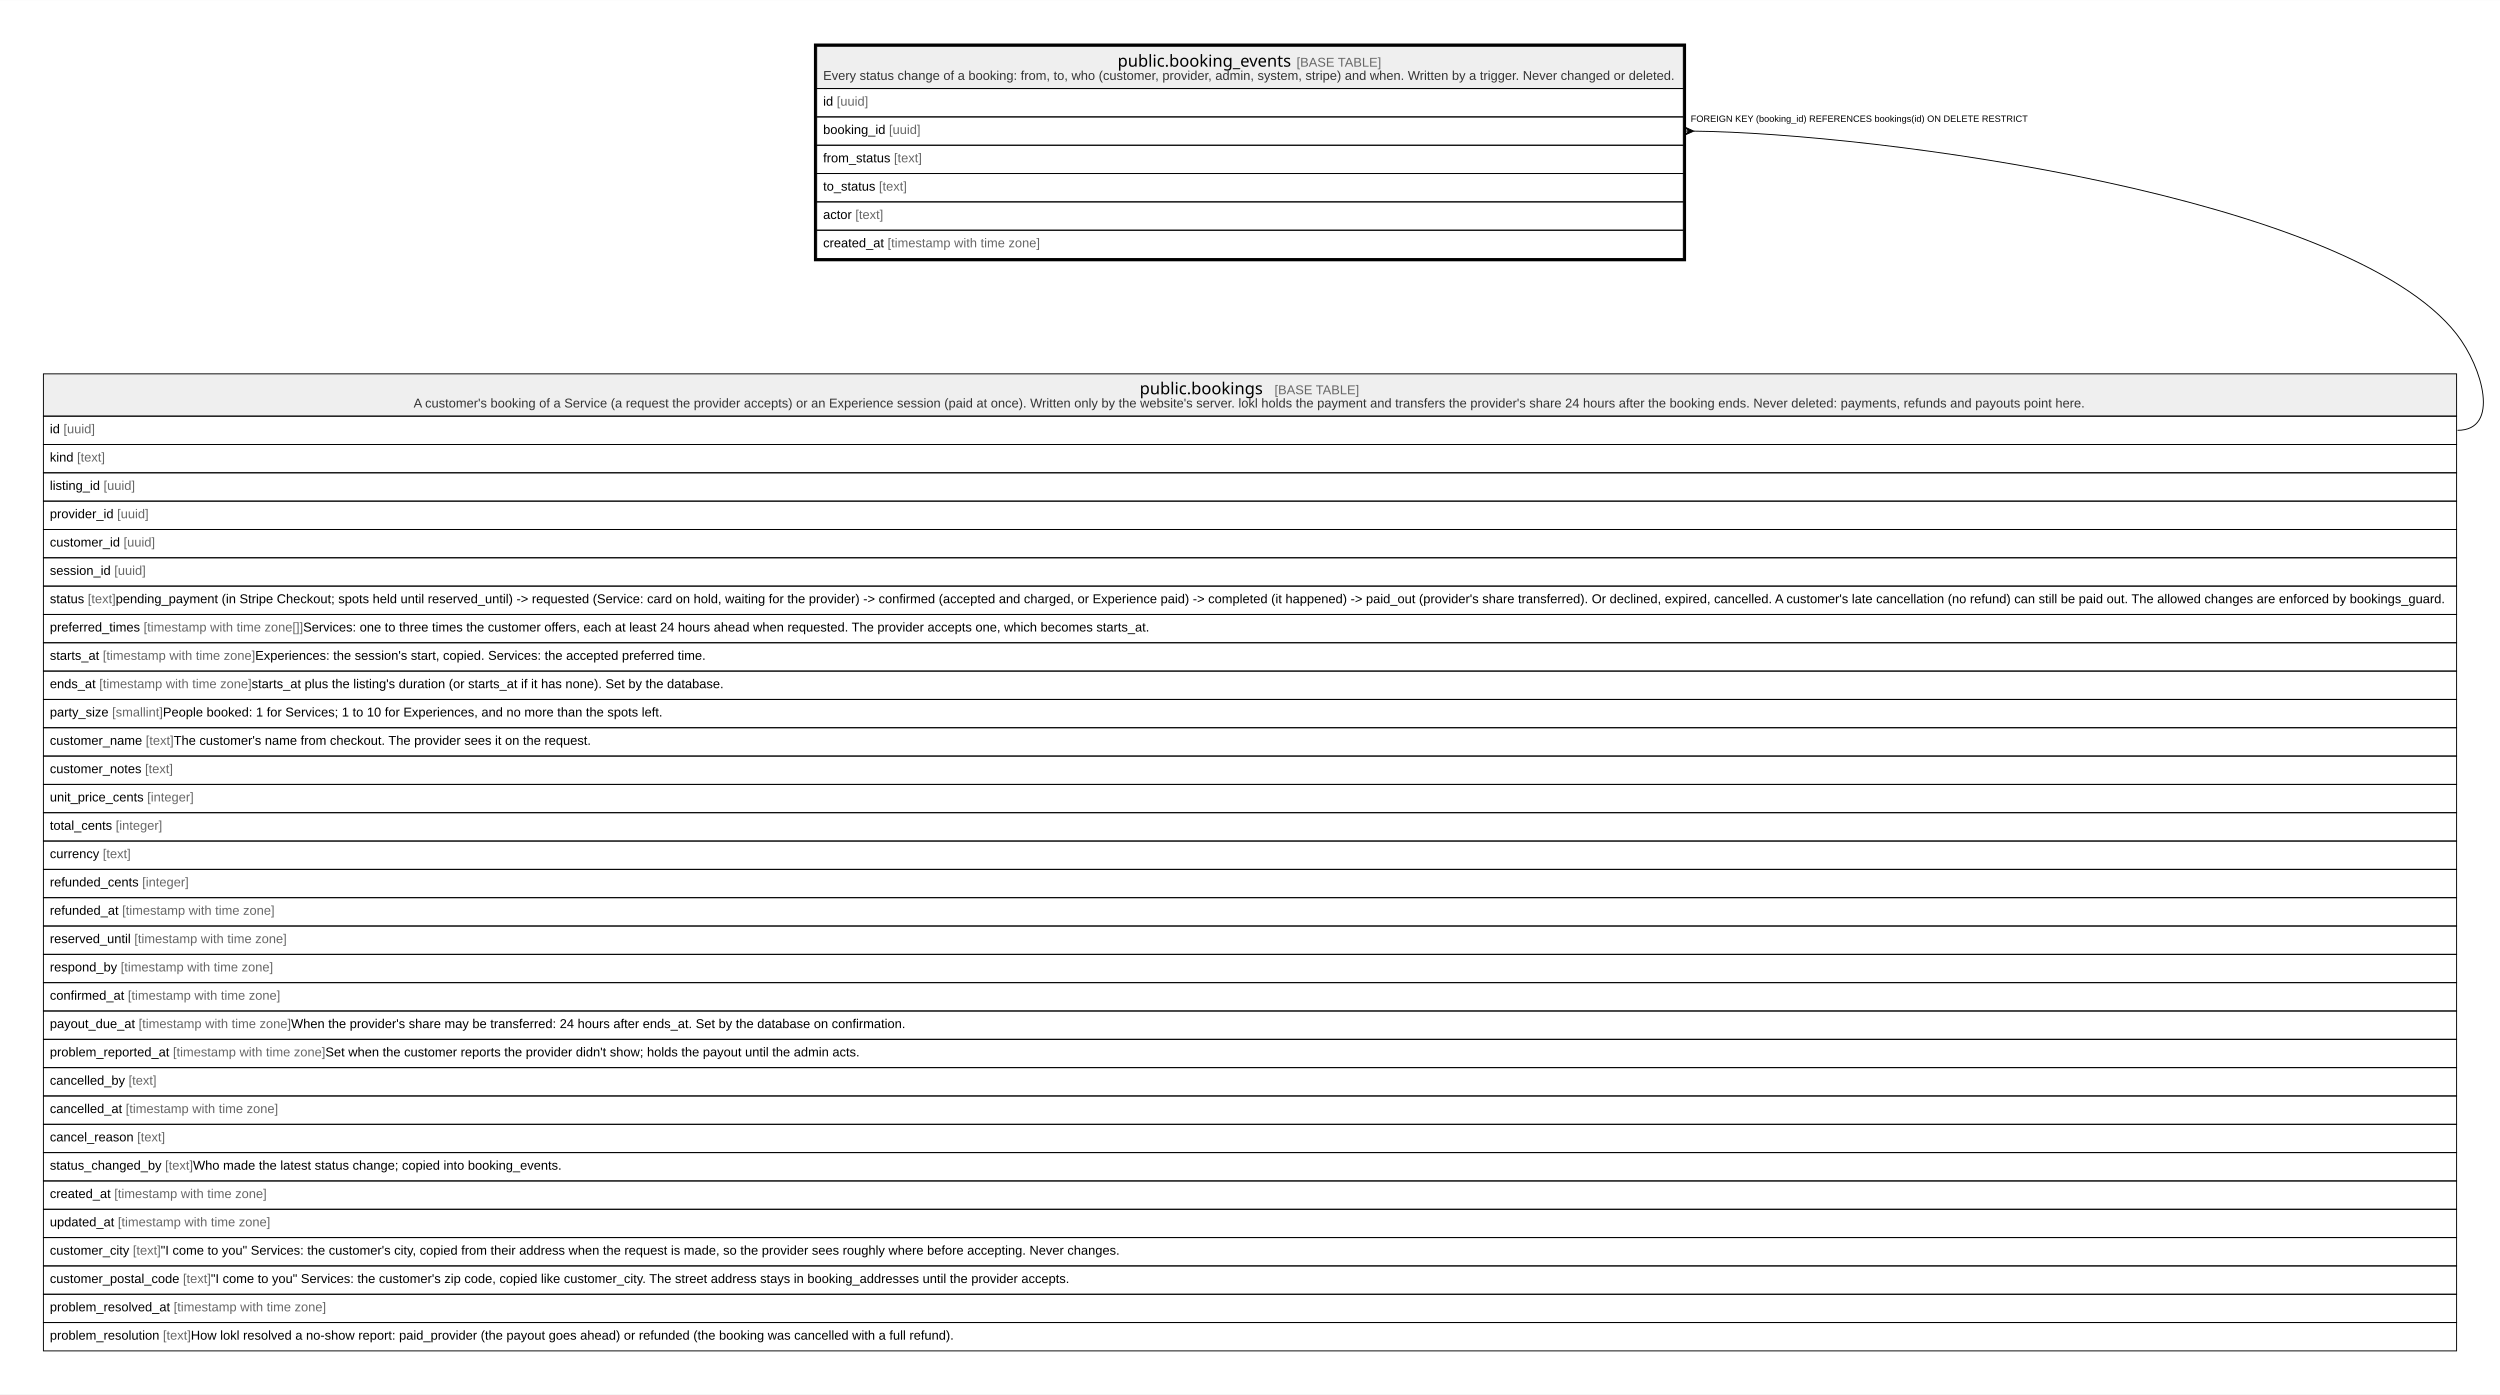
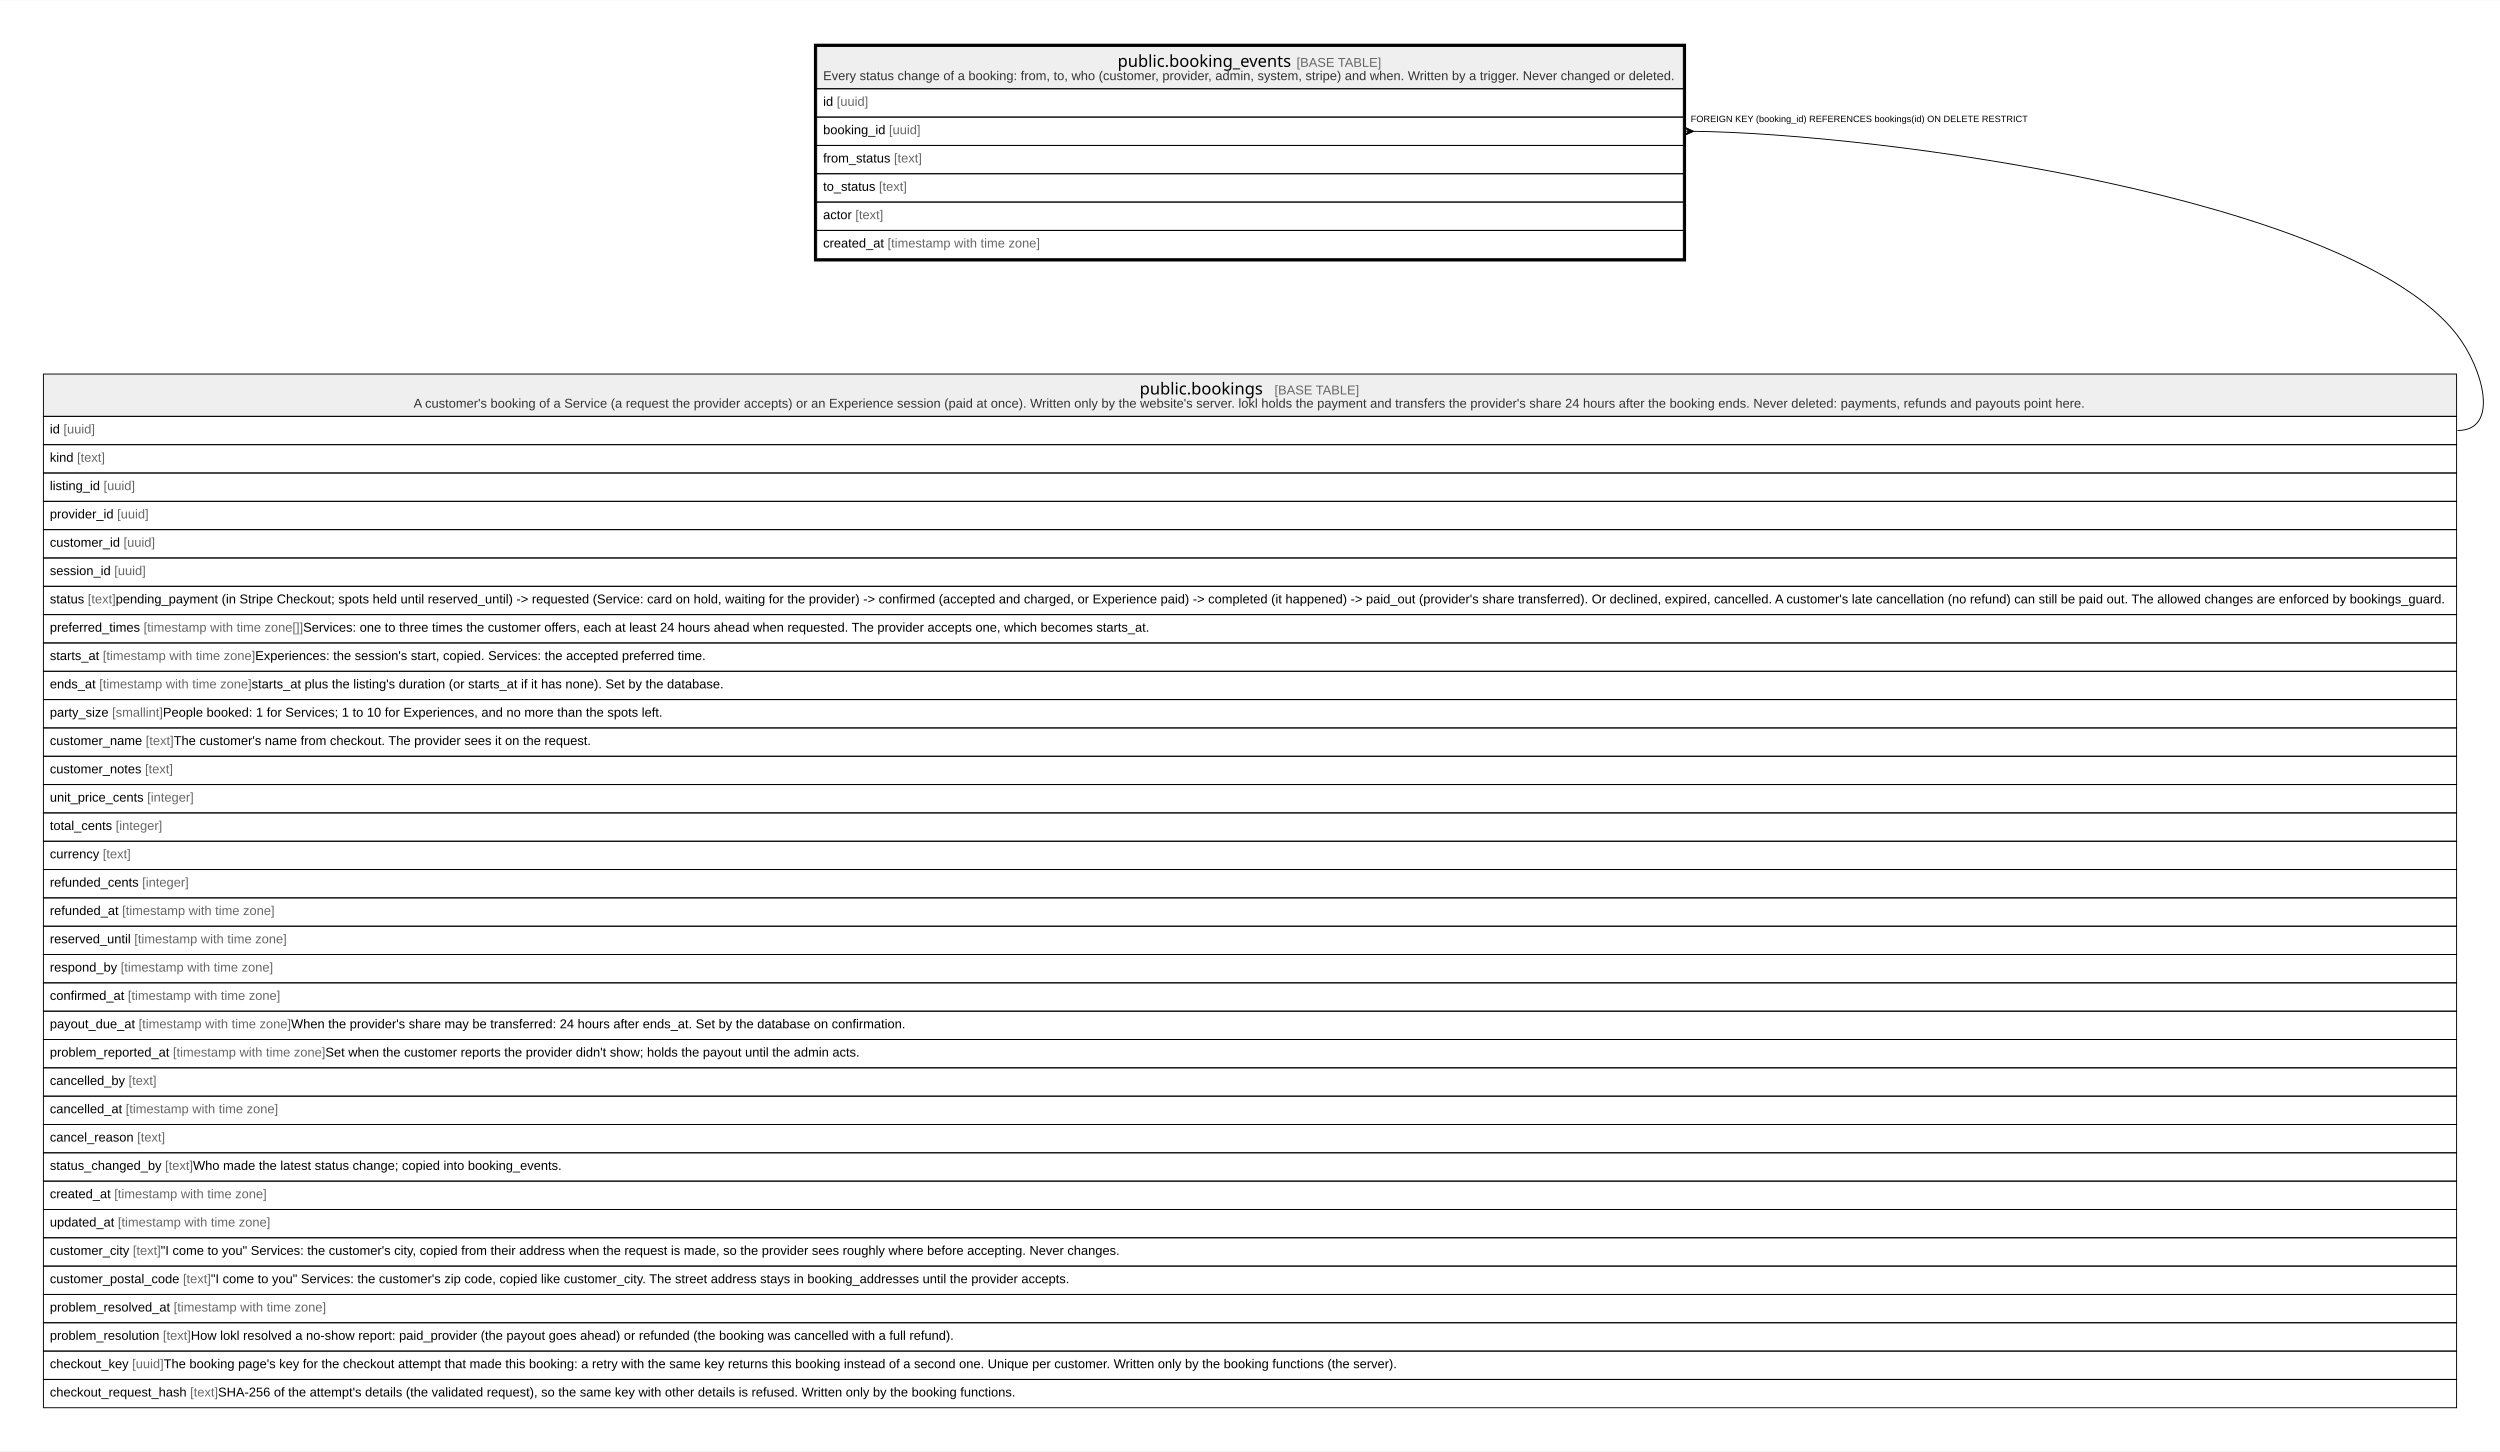
- <svg xmlns="http://www.w3.org/2000/svg" width="2718pt" height="1516pt" viewBox="0.00 0.00 2718.41 1516.00">
-   <g id="graph0" class="graph" transform="scale(1 1) rotate(0) translate(4 1512)">
-     <polygon fill="white" stroke="none" points="-4,4 -4,-1512 2714.41,-1512 2714.41,4 -4,4" />
+ <svg xmlns="http://www.w3.org/2000/svg" width="2718pt" height="1578pt" viewBox="0.00 0.00 2718.41 1577.60">
+   <g id="graph0" class="graph" transform="scale(1 1) rotate(0) translate(4 1573.6)">
+     <polygon fill="white" stroke="none" points="-4,4 -4,-1573.6 2714.41,-1573.6 2714.41,4 -4,4" />
    <g id="node1" class="node">
-       <polygon fill="#efefef" stroke="none" points="884.04,-1415.8 884.04,-1461.8 1826.37,-1461.8 1826.37,-1415.8 884.04,-1415.8" />
-       <polygon fill="none" stroke="black" points="884.04,-1415.8 884.04,-1461.8 1826.37,-1461.8 1826.37,-1415.8 884.04,-1415.8" />
-       <text text-anchor="start" x="1211.22" y="-1439.6" font-family="Arial Bold" font-size="18.00">public.booking_events</text>
-       <text text-anchor="start" x="1374.7" y="-1439.6" font-family="Arial" font-size="14.00">    </text>
-       <text text-anchor="start" x="1405.82" y="-1439.6" font-family="Arial" font-size="14.00" fill="#666666">[BASE TABLE]</text>
-       <text text-anchor="start" x="891.04" y="-1425.2" font-family="Arial" font-size="14.00" fill="#333333">Every status change of a booking: from, to, who (customer, provider, admin, system, stripe) and when. Written by a trigger. Never changed or deleted.</text>
+       <polygon fill="#efefef" stroke="none" points="884.04,-1477.4 884.04,-1523.4 1826.37,-1523.4 1826.37,-1477.4 884.04,-1477.4" />
+       <polygon fill="none" stroke="black" points="884.04,-1477.4 884.04,-1523.4 1826.37,-1523.4 1826.37,-1477.4 884.04,-1477.4" />
+       <text text-anchor="start" x="1211.22" y="-1501.2" font-family="Arial Bold" font-size="18.00">public.booking_events</text>
+       <text text-anchor="start" x="1374.7" y="-1501.2" font-family="Arial" font-size="14.00">    </text>
+       <text text-anchor="start" x="1405.82" y="-1501.2" font-family="Arial" font-size="14.00" fill="#666666">[BASE TABLE]</text>
+       <text text-anchor="start" x="891.04" y="-1486.8" font-family="Arial" font-size="14.00" fill="#333333">Every status change of a booking: from, to, who (customer, provider, admin, system, stripe) and when. Written by a trigger. Never changed or deleted.</text>
+       <polygon fill="none" stroke="black" points="884.04,-1446.6 884.04,-1477.4 1826.37,-1477.4 1826.37,-1446.6 884.04,-1446.6" />
+       <text text-anchor="start" x="891.04" y="-1458.8" font-family="Arial" font-size="14.00">id </text>
+       <text text-anchor="start" x="905.83" y="-1458.8" font-family="Arial" font-size="14.00" fill="#666666">[uuid]</text>
+       <polygon fill="none" stroke="black" points="884.04,-1415.8 884.04,-1446.6 1826.37,-1446.6 1826.37,-1415.8 884.04,-1415.8" />
+       <text text-anchor="start" x="891.04" y="-1428" font-family="Arial" font-size="14.00">booking_id </text>
+       <text text-anchor="start" x="962.65" y="-1428" font-family="Arial" font-size="14.00" fill="#666666">[uuid]</text>
      <polygon fill="none" stroke="black" points="884.04,-1385 884.04,-1415.8 1826.37,-1415.8 1826.37,-1385 884.04,-1385" />
-       <text text-anchor="start" x="891.04" y="-1397.2" font-family="Arial" font-size="14.00">id </text>
-       <text text-anchor="start" x="905.83" y="-1397.2" font-family="Arial" font-size="14.00" fill="#666666">[uuid]</text>
+       <text text-anchor="start" x="891.04" y="-1397.2" font-family="Arial" font-size="14.00">from_status </text>
+       <text text-anchor="start" x="968.07" y="-1397.2" font-family="Arial" font-size="14.00" fill="#666666">[text]</text>
      <polygon fill="none" stroke="black" points="884.04,-1354.2 884.04,-1385 1826.37,-1385 1826.37,-1354.2 884.04,-1354.2" />
-       <text text-anchor="start" x="891.04" y="-1366.4" font-family="Arial" font-size="14.00">booking_id </text>
-       <text text-anchor="start" x="962.65" y="-1366.4" font-family="Arial" font-size="14.00" fill="#666666">[uuid]</text>
+       <text text-anchor="start" x="891.04" y="-1366.4" font-family="Arial" font-size="14.00">to_status </text>
+       <text text-anchor="start" x="951.74" y="-1366.4" font-family="Arial" font-size="14.00" fill="#666666">[text]</text>
      <polygon fill="none" stroke="black" points="884.04,-1323.4 884.04,-1354.2 1826.37,-1354.2 1826.37,-1323.4 884.04,-1323.4" />
-       <text text-anchor="start" x="891.04" y="-1335.6" font-family="Arial" font-size="14.00">from_status </text>
-       <text text-anchor="start" x="968.07" y="-1335.6" font-family="Arial" font-size="14.00" fill="#666666">[text]</text>
+       <text text-anchor="start" x="891.04" y="-1335.6" font-family="Arial" font-size="14.00">actor </text>
+       <text text-anchor="start" x="926.05" y="-1335.6" font-family="Arial" font-size="14.00" fill="#666666">[text]</text>
      <polygon fill="none" stroke="black" points="884.04,-1292.6 884.04,-1323.4 1826.37,-1323.4 1826.37,-1292.6 884.04,-1292.6" />
-       <text text-anchor="start" x="891.04" y="-1304.8" font-family="Arial" font-size="14.00">to_status </text>
-       <text text-anchor="start" x="951.74" y="-1304.8" font-family="Arial" font-size="14.00" fill="#666666">[text]</text>
-       <polygon fill="none" stroke="black" points="884.04,-1261.8 884.04,-1292.6 1826.37,-1292.6 1826.37,-1261.8 884.04,-1261.8" />
-       <text text-anchor="start" x="891.04" y="-1274" font-family="Arial" font-size="14.00">actor </text>
-       <text text-anchor="start" x="926.05" y="-1274" font-family="Arial" font-size="14.00" fill="#666666">[text]</text>
-       <polygon fill="none" stroke="black" points="884.04,-1231 884.04,-1261.8 1826.37,-1261.8 1826.37,-1231 884.04,-1231" />
-       <text text-anchor="start" x="891.04" y="-1243.2" font-family="Arial" font-size="14.00">created_at </text>
-       <text text-anchor="start" x="961.09" y="-1243.2" font-family="Arial" font-size="14.00" fill="#666666">[timestamp with time zone]</text>
-       <polygon fill="none" stroke="black" stroke-width="3" points="882.54,-1229.5 882.54,-1463.3 1827.87,-1463.3 1827.87,-1229.5 882.54,-1229.5" />
+       <text text-anchor="start" x="891.04" y="-1304.8" font-family="Arial" font-size="14.00">created_at </text>
+       <text text-anchor="start" x="961.09" y="-1304.8" font-family="Arial" font-size="14.00" fill="#666666">[timestamp with time zone]</text>
+       <polygon fill="none" stroke="black" stroke-width="3" points="882.54,-1291.1 882.54,-1524.9 1827.87,-1524.9 1827.87,-1291.1 882.54,-1291.1" />
    </g>
    <g id="node2" class="node">
-       <polygon fill="#efefef" stroke="none" points="43.2,-1059.6 43.2,-1105.6 2667.21,-1105.6 2667.21,-1059.6 43.2,-1059.6" />
-       <polygon fill="none" stroke="black" points="43.2,-1059.6 43.2,-1105.6 2667.21,-1105.6 2667.21,-1059.6 43.2,-1059.6" />
-       <text text-anchor="start" x="1235.21" y="-1083.4" font-family="Arial Bold" font-size="18.00">public.bookings</text>
-       <text text-anchor="start" x="1350.71" y="-1083.4" font-family="Arial" font-size="14.00">    </text>
-       <text text-anchor="start" x="1381.83" y="-1083.4" font-family="Arial" font-size="14.00" fill="#666666">[BASE TABLE]</text>
-       <text text-anchor="start" x="445.76" y="-1069" font-family="Arial" font-size="14.00" fill="#333333">A customer's booking of a Service (a request the provider accepts) or an Experience session (paid at once). Written only by the website's server. lokl holds the payment and transfers the provider's share 24 hours after the booking ends. Never deleted: payments, refunds and payouts point here.</text>
+       <polygon fill="#efefef" stroke="none" points="43.2,-1121.2 43.2,-1167.2 2667.21,-1167.2 2667.21,-1121.2 43.2,-1121.2" />
+       <polygon fill="none" stroke="black" points="43.2,-1121.2 43.2,-1167.2 2667.21,-1167.2 2667.21,-1121.2 43.2,-1121.2" />
+       <text text-anchor="start" x="1235.21" y="-1145" font-family="Arial Bold" font-size="18.00">public.bookings</text>
+       <text text-anchor="start" x="1350.71" y="-1145" font-family="Arial" font-size="14.00">    </text>
+       <text text-anchor="start" x="1381.83" y="-1145" font-family="Arial" font-size="14.00" fill="#666666">[BASE TABLE]</text>
+       <text text-anchor="start" x="445.76" y="-1130.6" font-family="Arial" font-size="14.00" fill="#333333">A customer's booking of a Service (a request the provider accepts) or an Experience session (paid at once). Written only by the website's server. lokl holds the payment and transfers the provider's share 24 hours after the booking ends. Never deleted: payments, refunds and payouts point here.</text>
+       <polygon fill="none" stroke="black" points="43.2,-1090.4 43.2,-1121.2 2667.21,-1121.2 2667.21,-1090.4 43.2,-1090.4" />
+       <text text-anchor="start" x="50.2" y="-1102.6" font-family="Arial" font-size="14.00">id </text>
+       <text text-anchor="start" x="64.99" y="-1102.6" font-family="Arial" font-size="14.00" fill="#666666">[uuid]</text>
+       <polygon fill="none" stroke="black" points="43.2,-1059.6 43.2,-1090.4 2667.21,-1090.4 2667.21,-1059.6 43.2,-1059.6" />
+       <text text-anchor="start" x="50.2" y="-1071.8" font-family="Arial" font-size="14.00">kind </text>
+       <text text-anchor="start" x="79.77" y="-1071.8" font-family="Arial" font-size="14.00" fill="#666666">[text]</text>
      <polygon fill="none" stroke="black" points="43.2,-1028.8 43.2,-1059.6 2667.21,-1059.6 2667.21,-1028.8 43.2,-1028.8" />
-       <text text-anchor="start" x="50.2" y="-1041" font-family="Arial" font-size="14.00">id </text>
-       <text text-anchor="start" x="64.99" y="-1041" font-family="Arial" font-size="14.00" fill="#666666">[uuid]</text>
+       <text text-anchor="start" x="50.2" y="-1041" font-family="Arial" font-size="14.00">listing_id </text>
+       <text text-anchor="start" x="108.57" y="-1041" font-family="Arial" font-size="14.00" fill="#666666">[uuid]</text>
      <polygon fill="none" stroke="black" points="43.2,-998 43.2,-1028.8 2667.21,-1028.8 2667.21,-998 43.2,-998" />
-       <text text-anchor="start" x="50.2" y="-1010.2" font-family="Arial" font-size="14.00">kind </text>
-       <text text-anchor="start" x="79.77" y="-1010.2" font-family="Arial" font-size="14.00" fill="#666666">[text]</text>
+       <text text-anchor="start" x="50.2" y="-1010.2" font-family="Arial" font-size="14.00">provider_id </text>
+       <text text-anchor="start" x="123.35" y="-1010.2" font-family="Arial" font-size="14.00" fill="#666666">[uuid]</text>
      <polygon fill="none" stroke="black" points="43.2,-967.2 43.2,-998 2667.21,-998 2667.21,-967.2 43.2,-967.2" />
-       <text text-anchor="start" x="50.2" y="-979.4" font-family="Arial" font-size="14.00">listing_id </text>
-       <text text-anchor="start" x="108.57" y="-979.4" font-family="Arial" font-size="14.00" fill="#666666">[uuid]</text>
+       <text text-anchor="start" x="50.2" y="-979.4" font-family="Arial" font-size="14.00">customer_id </text>
+       <text text-anchor="start" x="130.34" y="-979.4" font-family="Arial" font-size="14.00" fill="#666666">[uuid]</text>
      <polygon fill="none" stroke="black" points="43.2,-936.4 43.2,-967.2 2667.21,-967.2 2667.21,-936.4 43.2,-936.4" />
-       <text text-anchor="start" x="50.2" y="-948.6" font-family="Arial" font-size="14.00">provider_id </text>
-       <text text-anchor="start" x="123.35" y="-948.6" font-family="Arial" font-size="14.00" fill="#666666">[uuid]</text>
+       <text text-anchor="start" x="50.2" y="-948.6" font-family="Arial" font-size="14.00">session_id </text>
+       <text text-anchor="start" x="120.24" y="-948.6" font-family="Arial" font-size="14.00" fill="#666666">[uuid]</text>
      <polygon fill="none" stroke="black" points="43.2,-905.6 43.2,-936.4 2667.21,-936.4 2667.21,-905.6 43.2,-905.6" />
-       <text text-anchor="start" x="50.2" y="-917.8" font-family="Arial" font-size="14.00">customer_id </text>
-       <text text-anchor="start" x="130.34" y="-917.8" font-family="Arial" font-size="14.00" fill="#666666">[uuid]</text>
+       <text text-anchor="start" x="50.2" y="-917.8" font-family="Arial" font-size="14.00">status </text>
+       <text text-anchor="start" x="91.44" y="-917.8" font-family="Arial" font-size="14.00" fill="#666666">[text]</text>
+       <text text-anchor="start" x="121.79" y="-917.8" font-family="Arial" font-size="14.00"> pending_payment (in Stripe Checkout; spots held until reserved_until) -&gt; requested (Service: card on hold, waiting for the provider) -&gt; confirmed (accepted and charged, or Experience paid) -&gt; completed (it happened) -&gt; paid_out (provider's share transferred). Or declined, expired, cancelled. A customer's late cancellation (no refund) can still be paid out. The allowed changes are enforced by bookings_guard.</text>
      <polygon fill="none" stroke="black" points="43.2,-874.8 43.2,-905.6 2667.21,-905.6 2667.21,-874.8 43.2,-874.8" />
-       <text text-anchor="start" x="50.2" y="-887" font-family="Arial" font-size="14.00">session_id </text>
-       <text text-anchor="start" x="120.24" y="-887" font-family="Arial" font-size="14.00" fill="#666666">[uuid]</text>
+       <text text-anchor="start" x="50.2" y="-887" font-family="Arial" font-size="14.00">preferred_times </text>
+       <text text-anchor="start" x="152.13" y="-887" font-family="Arial" font-size="14.00" fill="#666666">[timestamp with time zone[]]</text>
+       <text text-anchor="start" x="325.63" y="-887" font-family="Arial" font-size="14.00"> Services: one to three times the customer offers, each at least 24 hours ahead when requested. The provider accepts one, which becomes starts_at.</text>
      <polygon fill="none" stroke="black" points="43.2,-844 43.2,-874.8 2667.21,-874.8 2667.21,-844 43.2,-844" />
-       <text text-anchor="start" x="50.2" y="-856.2" font-family="Arial" font-size="14.00">status </text>
-       <text text-anchor="start" x="91.44" y="-856.2" font-family="Arial" font-size="14.00" fill="#666666">[text]</text>
-       <text text-anchor="start" x="121.79" y="-856.2" font-family="Arial" font-size="14.00"> pending_payment (in Stripe Checkout; spots held until reserved_until) -&gt; requested (Service: card on hold, waiting for the provider) -&gt; confirmed (accepted and charged, or Experience paid) -&gt; completed (it happened) -&gt; paid_out (provider's share transferred). Or declined, expired, cancelled. A customer's late cancellation (no refund) can still be paid out. The allowed changes are enforced by bookings_guard.</text>
+       <text text-anchor="start" x="50.2" y="-856.2" font-family="Arial" font-size="14.00">starts_at </text>
+       <text text-anchor="start" x="107.78" y="-856.2" font-family="Arial" font-size="14.00" fill="#666666">[timestamp with time zone]</text>
+       <text text-anchor="start" x="273.5" y="-856.2" font-family="Arial" font-size="14.00"> Experiences: the session's start, copied. Services: the accepted preferred time.</text>
      <polygon fill="none" stroke="black" points="43.2,-813.2 43.2,-844 2667.21,-844 2667.21,-813.2 43.2,-813.2" />
-       <text text-anchor="start" x="50.2" y="-825.4" font-family="Arial" font-size="14.00">preferred_times </text>
-       <text text-anchor="start" x="152.13" y="-825.4" font-family="Arial" font-size="14.00" fill="#666666">[timestamp with time zone[]]</text>
-       <text text-anchor="start" x="325.63" y="-825.4" font-family="Arial" font-size="14.00"> Services: one to three times the customer offers, each at least 24 hours ahead when requested. The provider accepts one, which becomes starts_at.</text>
+       <text text-anchor="start" x="50.2" y="-825.4" font-family="Arial" font-size="14.00">ends_at </text>
+       <text text-anchor="start" x="103.91" y="-825.4" font-family="Arial" font-size="14.00" fill="#666666">[timestamp with time zone]</text>
+       <text text-anchor="start" x="269.63" y="-825.4" font-family="Arial" font-size="14.00"> starts_at plus the listing's duration (or starts_at if it has none). Set by the database.</text>
      <polygon fill="none" stroke="black" points="43.2,-782.4 43.2,-813.2 2667.21,-813.2 2667.21,-782.4 43.2,-782.4" />
-       <text text-anchor="start" x="50.2" y="-794.6" font-family="Arial" font-size="14.00">starts_at </text>
-       <text text-anchor="start" x="107.78" y="-794.6" font-family="Arial" font-size="14.00" fill="#666666">[timestamp with time zone]</text>
-       <text text-anchor="start" x="273.5" y="-794.6" font-family="Arial" font-size="14.00"> Experiences: the session's start, copied. Services: the accepted preferred time.</text>
+       <text text-anchor="start" x="50.2" y="-794.6" font-family="Arial" font-size="14.00">party_size </text>
+       <text text-anchor="start" x="117.9" y="-794.6" font-family="Arial" font-size="14.00" fill="#666666">[smallint]</text>
+       <text text-anchor="start" x="173.13" y="-794.6" font-family="Arial" font-size="14.00"> People booked: 1 for Services; 1 to 10 for Experiences, and no more than the spots left.</text>
      <polygon fill="none" stroke="black" points="43.2,-751.6 43.2,-782.4 2667.21,-782.4 2667.21,-751.6 43.2,-751.6" />
-       <text text-anchor="start" x="50.2" y="-763.8" font-family="Arial" font-size="14.00">ends_at </text>
-       <text text-anchor="start" x="103.91" y="-763.8" font-family="Arial" font-size="14.00" fill="#666666">[timestamp with time zone]</text>
-       <text text-anchor="start" x="269.63" y="-763.8" font-family="Arial" font-size="14.00"> starts_at plus the listing's duration (or starts_at if it has none). Set by the database.</text>
+       <text text-anchor="start" x="50.2" y="-763.8" font-family="Arial" font-size="14.00">customer_name </text>
+       <text text-anchor="start" x="154.47" y="-763.8" font-family="Arial" font-size="14.00" fill="#666666">[text]</text>
+       <text text-anchor="start" x="184.81" y="-763.8" font-family="Arial" font-size="14.00"> The customer's name from checkout. The provider sees it on the request.</text>
      <polygon fill="none" stroke="black" points="43.2,-720.8 43.2,-751.6 2667.21,-751.6 2667.21,-720.8 43.2,-720.8" />
-       <text text-anchor="start" x="50.2" y="-733" font-family="Arial" font-size="14.00">party_size </text>
-       <text text-anchor="start" x="117.9" y="-733" font-family="Arial" font-size="14.00" fill="#666666">[smallint]</text>
-       <text text-anchor="start" x="173.13" y="-733" font-family="Arial" font-size="14.00"> People booked: 1 for Services; 1 to 10 for Experiences, and no more than the spots left.</text>
+       <text text-anchor="start" x="50.2" y="-733" font-family="Arial" font-size="14.00">customer_notes </text>
+       <text text-anchor="start" x="153.7" y="-733" font-family="Arial" font-size="14.00" fill="#666666">[text]</text>
      <polygon fill="none" stroke="black" points="43.2,-690 43.2,-720.8 2667.21,-720.8 2667.21,-690 43.2,-690" />
-       <text text-anchor="start" x="50.2" y="-702.2" font-family="Arial" font-size="14.00">customer_name </text>
-       <text text-anchor="start" x="154.47" y="-702.2" font-family="Arial" font-size="14.00" fill="#666666">[text]</text>
-       <text text-anchor="start" x="184.81" y="-702.2" font-family="Arial" font-size="14.00"> The customer's name from checkout. The provider sees it on the request.</text>
+       <text text-anchor="start" x="50.2" y="-702.2" font-family="Arial" font-size="14.00">unit_price_cents </text>
+       <text text-anchor="start" x="156.04" y="-702.2" font-family="Arial" font-size="14.00" fill="#666666">[integer]</text>
      <polygon fill="none" stroke="black" points="43.2,-659.2 43.2,-690 2667.21,-690 2667.21,-659.2 43.2,-659.2" />
-       <text text-anchor="start" x="50.2" y="-671.4" font-family="Arial" font-size="14.00">customer_notes </text>
-       <text text-anchor="start" x="153.7" y="-671.4" font-family="Arial" font-size="14.00" fill="#666666">[text]</text>
+       <text text-anchor="start" x="50.2" y="-671.4" font-family="Arial" font-size="14.00">total_cents </text>
+       <text text-anchor="start" x="121.8" y="-671.4" font-family="Arial" font-size="14.00" fill="#666666">[integer]</text>
      <polygon fill="none" stroke="black" points="43.2,-628.4 43.2,-659.2 2667.21,-659.2 2667.21,-628.4 43.2,-628.4" />
-       <text text-anchor="start" x="50.2" y="-640.6" font-family="Arial" font-size="14.00">unit_price_cents </text>
-       <text text-anchor="start" x="156.04" y="-640.6" font-family="Arial" font-size="14.00" fill="#666666">[integer]</text>
+       <text text-anchor="start" x="50.2" y="-640.6" font-family="Arial" font-size="14.00">currency </text>
+       <text text-anchor="start" x="107.77" y="-640.6" font-family="Arial" font-size="14.00" fill="#666666">[text]</text>
      <polygon fill="none" stroke="black" points="43.2,-597.6 43.2,-628.4 2667.21,-628.4 2667.21,-597.6 43.2,-597.6" />
-       <text text-anchor="start" x="50.2" y="-609.8" font-family="Arial" font-size="14.00">total_cents </text>
-       <text text-anchor="start" x="121.8" y="-609.8" font-family="Arial" font-size="14.00" fill="#666666">[integer]</text>
+       <text text-anchor="start" x="50.2" y="-609.8" font-family="Arial" font-size="14.00">refunded_cents </text>
+       <text text-anchor="start" x="150.61" y="-609.8" font-family="Arial" font-size="14.00" fill="#666666">[integer]</text>
      <polygon fill="none" stroke="black" points="43.2,-566.8 43.2,-597.6 2667.21,-597.6 2667.21,-566.8 43.2,-566.8" />
-       <text text-anchor="start" x="50.2" y="-579" font-family="Arial" font-size="14.00">currency </text>
-       <text text-anchor="start" x="107.77" y="-579" font-family="Arial" font-size="14.00" fill="#666666">[text]</text>
+       <text text-anchor="start" x="50.2" y="-579" font-family="Arial" font-size="14.00">refunded_at </text>
+       <text text-anchor="start" x="128.82" y="-579" font-family="Arial" font-size="14.00" fill="#666666">[timestamp with time zone]</text>
      <polygon fill="none" stroke="black" points="43.2,-536 43.2,-566.8 2667.21,-566.8 2667.21,-536 43.2,-536" />
-       <text text-anchor="start" x="50.2" y="-548.2" font-family="Arial" font-size="14.00">refunded_cents </text>
-       <text text-anchor="start" x="150.61" y="-548.2" font-family="Arial" font-size="14.00" fill="#666666">[integer]</text>
+       <text text-anchor="start" x="50.2" y="-548.2" font-family="Arial" font-size="14.00">reserved_until </text>
+       <text text-anchor="start" x="142.03" y="-548.2" font-family="Arial" font-size="14.00" fill="#666666">[timestamp with time zone]</text>
      <polygon fill="none" stroke="black" points="43.2,-505.2 43.2,-536 2667.21,-536 2667.21,-505.2 43.2,-505.2" />
-       <text text-anchor="start" x="50.2" y="-517.4" font-family="Arial" font-size="14.00">refunded_at </text>
-       <text text-anchor="start" x="128.82" y="-517.4" font-family="Arial" font-size="14.00" fill="#666666">[timestamp with time zone]</text>
+       <text text-anchor="start" x="50.2" y="-517.4" font-family="Arial" font-size="14.00">respond_by </text>
+       <text text-anchor="start" x="127.25" y="-517.4" font-family="Arial" font-size="14.00" fill="#666666">[timestamp with time zone]</text>
      <polygon fill="none" stroke="black" points="43.2,-474.4 43.2,-505.2 2667.21,-505.2 2667.21,-474.4 43.2,-474.4" />
-       <text text-anchor="start" x="50.2" y="-486.6" font-family="Arial" font-size="14.00">reserved_until </text>
-       <text text-anchor="start" x="142.03" y="-486.6" font-family="Arial" font-size="14.00" fill="#666666">[timestamp with time zone]</text>
+       <text text-anchor="start" x="50.2" y="-486.6" font-family="Arial" font-size="14.00">confirmed_at </text>
+       <text text-anchor="start" x="135.02" y="-486.6" font-family="Arial" font-size="14.00" fill="#666666">[timestamp with time zone]</text>
      <polygon fill="none" stroke="black" points="43.2,-443.6 43.2,-474.4 2667.21,-474.4 2667.21,-443.6 43.2,-443.6" />
-       <text text-anchor="start" x="50.2" y="-455.8" font-family="Arial" font-size="14.00">respond_by </text>
-       <text text-anchor="start" x="127.25" y="-455.8" font-family="Arial" font-size="14.00" fill="#666666">[timestamp with time zone]</text>
+       <text text-anchor="start" x="50.2" y="-455.8" font-family="Arial" font-size="14.00">payout_due_at </text>
+       <text text-anchor="start" x="146.73" y="-455.8" font-family="Arial" font-size="14.00" fill="#666666">[timestamp with time zone]</text>
+       <text text-anchor="start" x="312.45" y="-455.8" font-family="Arial" font-size="14.00"> When the provider's share may be transferred: 24 hours after ends_at. Set by the database on confirmation.</text>
      <polygon fill="none" stroke="black" points="43.2,-412.8 43.2,-443.6 2667.21,-443.6 2667.21,-412.8 43.2,-412.8" />
-       <text text-anchor="start" x="50.2" y="-425" font-family="Arial" font-size="14.00">confirmed_at </text>
-       <text text-anchor="start" x="135.02" y="-425" font-family="Arial" font-size="14.00" fill="#666666">[timestamp with time zone]</text>
+       <text text-anchor="start" x="50.2" y="-425" font-family="Arial" font-size="14.00">problem_reported_at </text>
+       <text text-anchor="start" x="184.06" y="-425" font-family="Arial" font-size="14.00" fill="#666666">[timestamp with time zone]</text>
+       <text text-anchor="start" x="349.78" y="-425" font-family="Arial" font-size="14.00"> Set when the customer reports the provider didn't show; holds the payout until the admin acts.</text>
      <polygon fill="none" stroke="black" points="43.2,-382 43.2,-412.8 2667.21,-412.8 2667.21,-382 43.2,-382" />
-       <text text-anchor="start" x="50.2" y="-394.2" font-family="Arial" font-size="14.00">payout_due_at </text>
-       <text text-anchor="start" x="146.73" y="-394.2" font-family="Arial" font-size="14.00" fill="#666666">[timestamp with time zone]</text>
-       <text text-anchor="start" x="312.45" y="-394.2" font-family="Arial" font-size="14.00"> When the provider's share may be transferred: 24 hours after ends_at. Set by the database on confirmation.</text>
+       <text text-anchor="start" x="50.2" y="-394.2" font-family="Arial" font-size="14.00">cancelled_by </text>
+       <text text-anchor="start" x="135.81" y="-394.2" font-family="Arial" font-size="14.00" fill="#666666">[text]</text>
      <polygon fill="none" stroke="black" points="43.2,-351.2 43.2,-382 2667.21,-382 2667.21,-351.2 43.2,-351.2" />
-       <text text-anchor="start" x="50.2" y="-363.4" font-family="Arial" font-size="14.00">problem_reported_at </text>
-       <text text-anchor="start" x="184.06" y="-363.4" font-family="Arial" font-size="14.00" fill="#666666">[timestamp with time zone]</text>
-       <text text-anchor="start" x="349.78" y="-363.4" font-family="Arial" font-size="14.00"> Set when the customer reports the provider didn't show; holds the payout until the admin acts.</text>
+       <text text-anchor="start" x="50.2" y="-363.4" font-family="Arial" font-size="14.00">cancelled_at </text>
+       <text text-anchor="start" x="132.7" y="-363.4" font-family="Arial" font-size="14.00" fill="#666666">[timestamp with time zone]</text>
      <polygon fill="none" stroke="black" points="43.2,-320.4 43.2,-351.2 2667.21,-351.2 2667.21,-320.4 43.2,-320.4" />
-       <text text-anchor="start" x="50.2" y="-332.6" font-family="Arial" font-size="14.00">cancelled_by </text>
-       <text text-anchor="start" x="135.81" y="-332.6" font-family="Arial" font-size="14.00" fill="#666666">[text]</text>
+       <text text-anchor="start" x="50.2" y="-332.6" font-family="Arial" font-size="14.00">cancel_reason </text>
+       <text text-anchor="start" x="145.15" y="-332.6" font-family="Arial" font-size="14.00" fill="#666666">[text]</text>
      <polygon fill="none" stroke="black" points="43.2,-289.6 43.2,-320.4 2667.21,-320.4 2667.21,-289.6 43.2,-289.6" />
-       <text text-anchor="start" x="50.2" y="-301.8" font-family="Arial" font-size="14.00">cancelled_at </text>
-       <text text-anchor="start" x="132.7" y="-301.8" font-family="Arial" font-size="14.00" fill="#666666">[timestamp with time zone]</text>
+       <text text-anchor="start" x="50.2" y="-301.8" font-family="Arial" font-size="14.00">status_changed_by </text>
+       <text text-anchor="start" x="175.52" y="-301.8" font-family="Arial" font-size="14.00" fill="#666666">[text]</text>
+       <text text-anchor="start" x="205.86" y="-301.8" font-family="Arial" font-size="14.00"> Who made the latest status change; copied into booking_events.</text>
      <polygon fill="none" stroke="black" points="43.2,-258.8 43.2,-289.6 2667.21,-289.6 2667.21,-258.8 43.2,-258.8" />
-       <text text-anchor="start" x="50.2" y="-271" font-family="Arial" font-size="14.00">cancel_reason </text>
-       <text text-anchor="start" x="145.15" y="-271" font-family="Arial" font-size="14.00" fill="#666666">[text]</text>
+       <text text-anchor="start" x="50.2" y="-271" font-family="Arial" font-size="14.00">created_at </text>
+       <text text-anchor="start" x="120.25" y="-271" font-family="Arial" font-size="14.00" fill="#666666">[timestamp with time zone]</text>
      <polygon fill="none" stroke="black" points="43.2,-228 43.2,-258.8 2667.21,-258.8 2667.21,-228 43.2,-228" />
-       <text text-anchor="start" x="50.2" y="-240.2" font-family="Arial" font-size="14.00">status_changed_by </text>
-       <text text-anchor="start" x="175.52" y="-240.2" font-family="Arial" font-size="14.00" fill="#666666">[text]</text>
-       <text text-anchor="start" x="205.86" y="-240.2" font-family="Arial" font-size="14.00"> Who made the latest status change; copied into booking_events.</text>
+       <text text-anchor="start" x="50.2" y="-240.2" font-family="Arial" font-size="14.00">updated_at </text>
+       <text text-anchor="start" x="124.16" y="-240.2" font-family="Arial" font-size="14.00" fill="#666666">[timestamp with time zone]</text>
      <polygon fill="none" stroke="black" points="43.2,-197.2 43.2,-228 2667.21,-228 2667.21,-197.2 43.2,-197.2" />
-       <text text-anchor="start" x="50.2" y="-209.4" font-family="Arial" font-size="14.00">created_at </text>
-       <text text-anchor="start" x="120.25" y="-209.4" font-family="Arial" font-size="14.00" fill="#666666">[timestamp with time zone]</text>
+       <text text-anchor="start" x="50.2" y="-209.4" font-family="Arial" font-size="14.00">customer_city </text>
+       <text text-anchor="start" x="140.45" y="-209.4" font-family="Arial" font-size="14.00" fill="#666666">[text]</text>
+       <text text-anchor="start" x="170.79" y="-209.4" font-family="Arial" font-size="14.00"> "I come to you" Services: the customer's city, copied from their address when the request is made, so the provider sees roughly where before accepting. Never changes.</text>
      <polygon fill="none" stroke="black" points="43.2,-166.4 43.2,-197.2 2667.21,-197.2 2667.21,-166.4 43.2,-166.4" />
-       <text text-anchor="start" x="50.2" y="-178.6" font-family="Arial" font-size="14.00">updated_at </text>
-       <text text-anchor="start" x="124.16" y="-178.6" font-family="Arial" font-size="14.00" fill="#666666">[timestamp with time zone]</text>
+       <text text-anchor="start" x="50.2" y="-178.6" font-family="Arial" font-size="14.00">customer_postal_code </text>
+       <text text-anchor="start" x="194.95" y="-178.6" font-family="Arial" font-size="14.00" fill="#666666">[text]</text>
+       <text text-anchor="start" x="225.3" y="-178.6" font-family="Arial" font-size="14.00"> "I come to you" Services: the customer's zip code, copied like customer_city. The street address stays in booking_addresses until the provider accepts.</text>
      <polygon fill="none" stroke="black" points="43.2,-135.6 43.2,-166.4 2667.21,-166.4 2667.21,-135.6 43.2,-135.6" />
-       <text text-anchor="start" x="50.2" y="-147.8" font-family="Arial" font-size="14.00">customer_city </text>
-       <text text-anchor="start" x="140.45" y="-147.8" font-family="Arial" font-size="14.00" fill="#666666">[text]</text>
-       <text text-anchor="start" x="170.79" y="-147.8" font-family="Arial" font-size="14.00"> "I come to you" Services: the customer's city, copied from their address when the request is made, so the provider sees roughly where before accepting. Never changes.</text>
+       <text text-anchor="start" x="50.2" y="-147.8" font-family="Arial" font-size="14.00">problem_resolved_at </text>
+       <text text-anchor="start" x="184.83" y="-147.8" font-family="Arial" font-size="14.00" fill="#666666">[timestamp with time zone]</text>
      <polygon fill="none" stroke="black" points="43.2,-104.8 43.2,-135.6 2667.21,-135.6 2667.21,-104.8 43.2,-104.8" />
-       <text text-anchor="start" x="50.2" y="-117" font-family="Arial" font-size="14.00">customer_postal_code </text>
-       <text text-anchor="start" x="194.95" y="-117" font-family="Arial" font-size="14.00" fill="#666666">[text]</text>
-       <text text-anchor="start" x="225.3" y="-117" font-family="Arial" font-size="14.00"> "I come to you" Services: the customer's zip code, copied like customer_city. The street address stays in booking_addresses until the provider accepts.</text>
+       <text text-anchor="start" x="50.2" y="-117" font-family="Arial" font-size="14.00">problem_resolution </text>
+       <text text-anchor="start" x="173.16" y="-117" font-family="Arial" font-size="14.00" fill="#666666">[text]</text>
+       <text text-anchor="start" x="203.5" y="-117" font-family="Arial" font-size="14.00"> How lokl resolved a no-show report: paid_provider (the payout goes ahead) or refunded (the booking was cancelled with a full refund).</text>
      <polygon fill="none" stroke="black" points="43.2,-74 43.2,-104.8 2667.21,-104.8 2667.21,-74 43.2,-74" />
-       <text text-anchor="start" x="50.2" y="-86.2" font-family="Arial" font-size="14.00">problem_resolved_at </text>
-       <text text-anchor="start" x="184.83" y="-86.2" font-family="Arial" font-size="14.00" fill="#666666">[timestamp with time zone]</text>
+       <text text-anchor="start" x="50.2" y="-86.2" font-family="Arial" font-size="14.00">checkout_key </text>
+       <text text-anchor="start" x="139.7" y="-86.2" font-family="Arial" font-size="14.00" fill="#666666">[uuid]</text>
+       <text text-anchor="start" x="173.94" y="-86.2" font-family="Arial" font-size="14.00"> The booking page's key for the checkout attempt that made this booking: a retry with the same key returns this booking instead of a second one. Unique per customer. Written only by the booking functions (the server).</text>
      <polygon fill="none" stroke="black" points="43.2,-43.2 43.2,-74 2667.21,-74 2667.21,-43.2 43.2,-43.2" />
-       <text text-anchor="start" x="50.2" y="-55.4" font-family="Arial" font-size="14.00">problem_resolution </text>
-       <text text-anchor="start" x="173.16" y="-55.4" font-family="Arial" font-size="14.00" fill="#666666">[text]</text>
-       <text text-anchor="start" x="203.5" y="-55.4" font-family="Arial" font-size="14.00"> How lokl resolved a no-show report: paid_provider (the payout goes ahead) or refunded (the booking was cancelled with a full refund).</text>
+       <text text-anchor="start" x="50.2" y="-55.4" font-family="Arial" font-size="14.00">checkout_request_hash </text>
+       <text text-anchor="start" x="202.75" y="-55.4" font-family="Arial" font-size="14.00" fill="#666666">[text]</text>
+       <text text-anchor="start" x="233.1" y="-55.4" font-family="Arial" font-size="14.00"> SHA-256 of the attempt's details (the validated request), so the same key with other details is refused. Written only by the booking functions.</text>
    </g>
    <g id="edge1" class="edge">
-       <path fill="none" stroke="black" d="M1837.55,-1369.54C2038.28,-1367.23 2550.67,-1298.45 2667.21,-1148.8 2695.77,-1112.12 2714.7,-1044.2 2668.21,-1044.2" />
-       <polygon fill="black" stroke="black" points="1837.7,-1369.54 1827.68,-1365.1 1832.37,-1369.57 1828.04,-1369.6 1828.04,-1369.6 1828.04,-1369.6 1832.37,-1369.57 1827.73,-1374.1 1837.7,-1369.54" />
-       <text text-anchor="start" x="1834.37" y="-1379.6" font-family="Arial" font-size="10.00">FOREIGN KEY (booking_id) REFERENCES bookings(id) ON DELETE RESTRICT</text>
+       <path fill="none" stroke="black" d="M1837.55,-1431.14C2038.28,-1428.83 2550.67,-1360.05 2667.21,-1210.4 2695.77,-1173.72 2714.7,-1105.8 2668.21,-1105.8" />
+       <polygon fill="black" stroke="black" points="1837.7,-1431.14 1827.68,-1426.7 1832.37,-1431.17 1828.04,-1431.2 1828.04,-1431.2 1828.04,-1431.2 1832.37,-1431.17 1827.73,-1435.7 1837.7,-1431.14" />
+       <text text-anchor="start" x="1834.37" y="-1441.2" font-family="Arial" font-size="10.00">FOREIGN KEY (booking_id) REFERENCES bookings(id) ON DELETE RESTRICT</text>
    </g>
  </g>
</svg>
